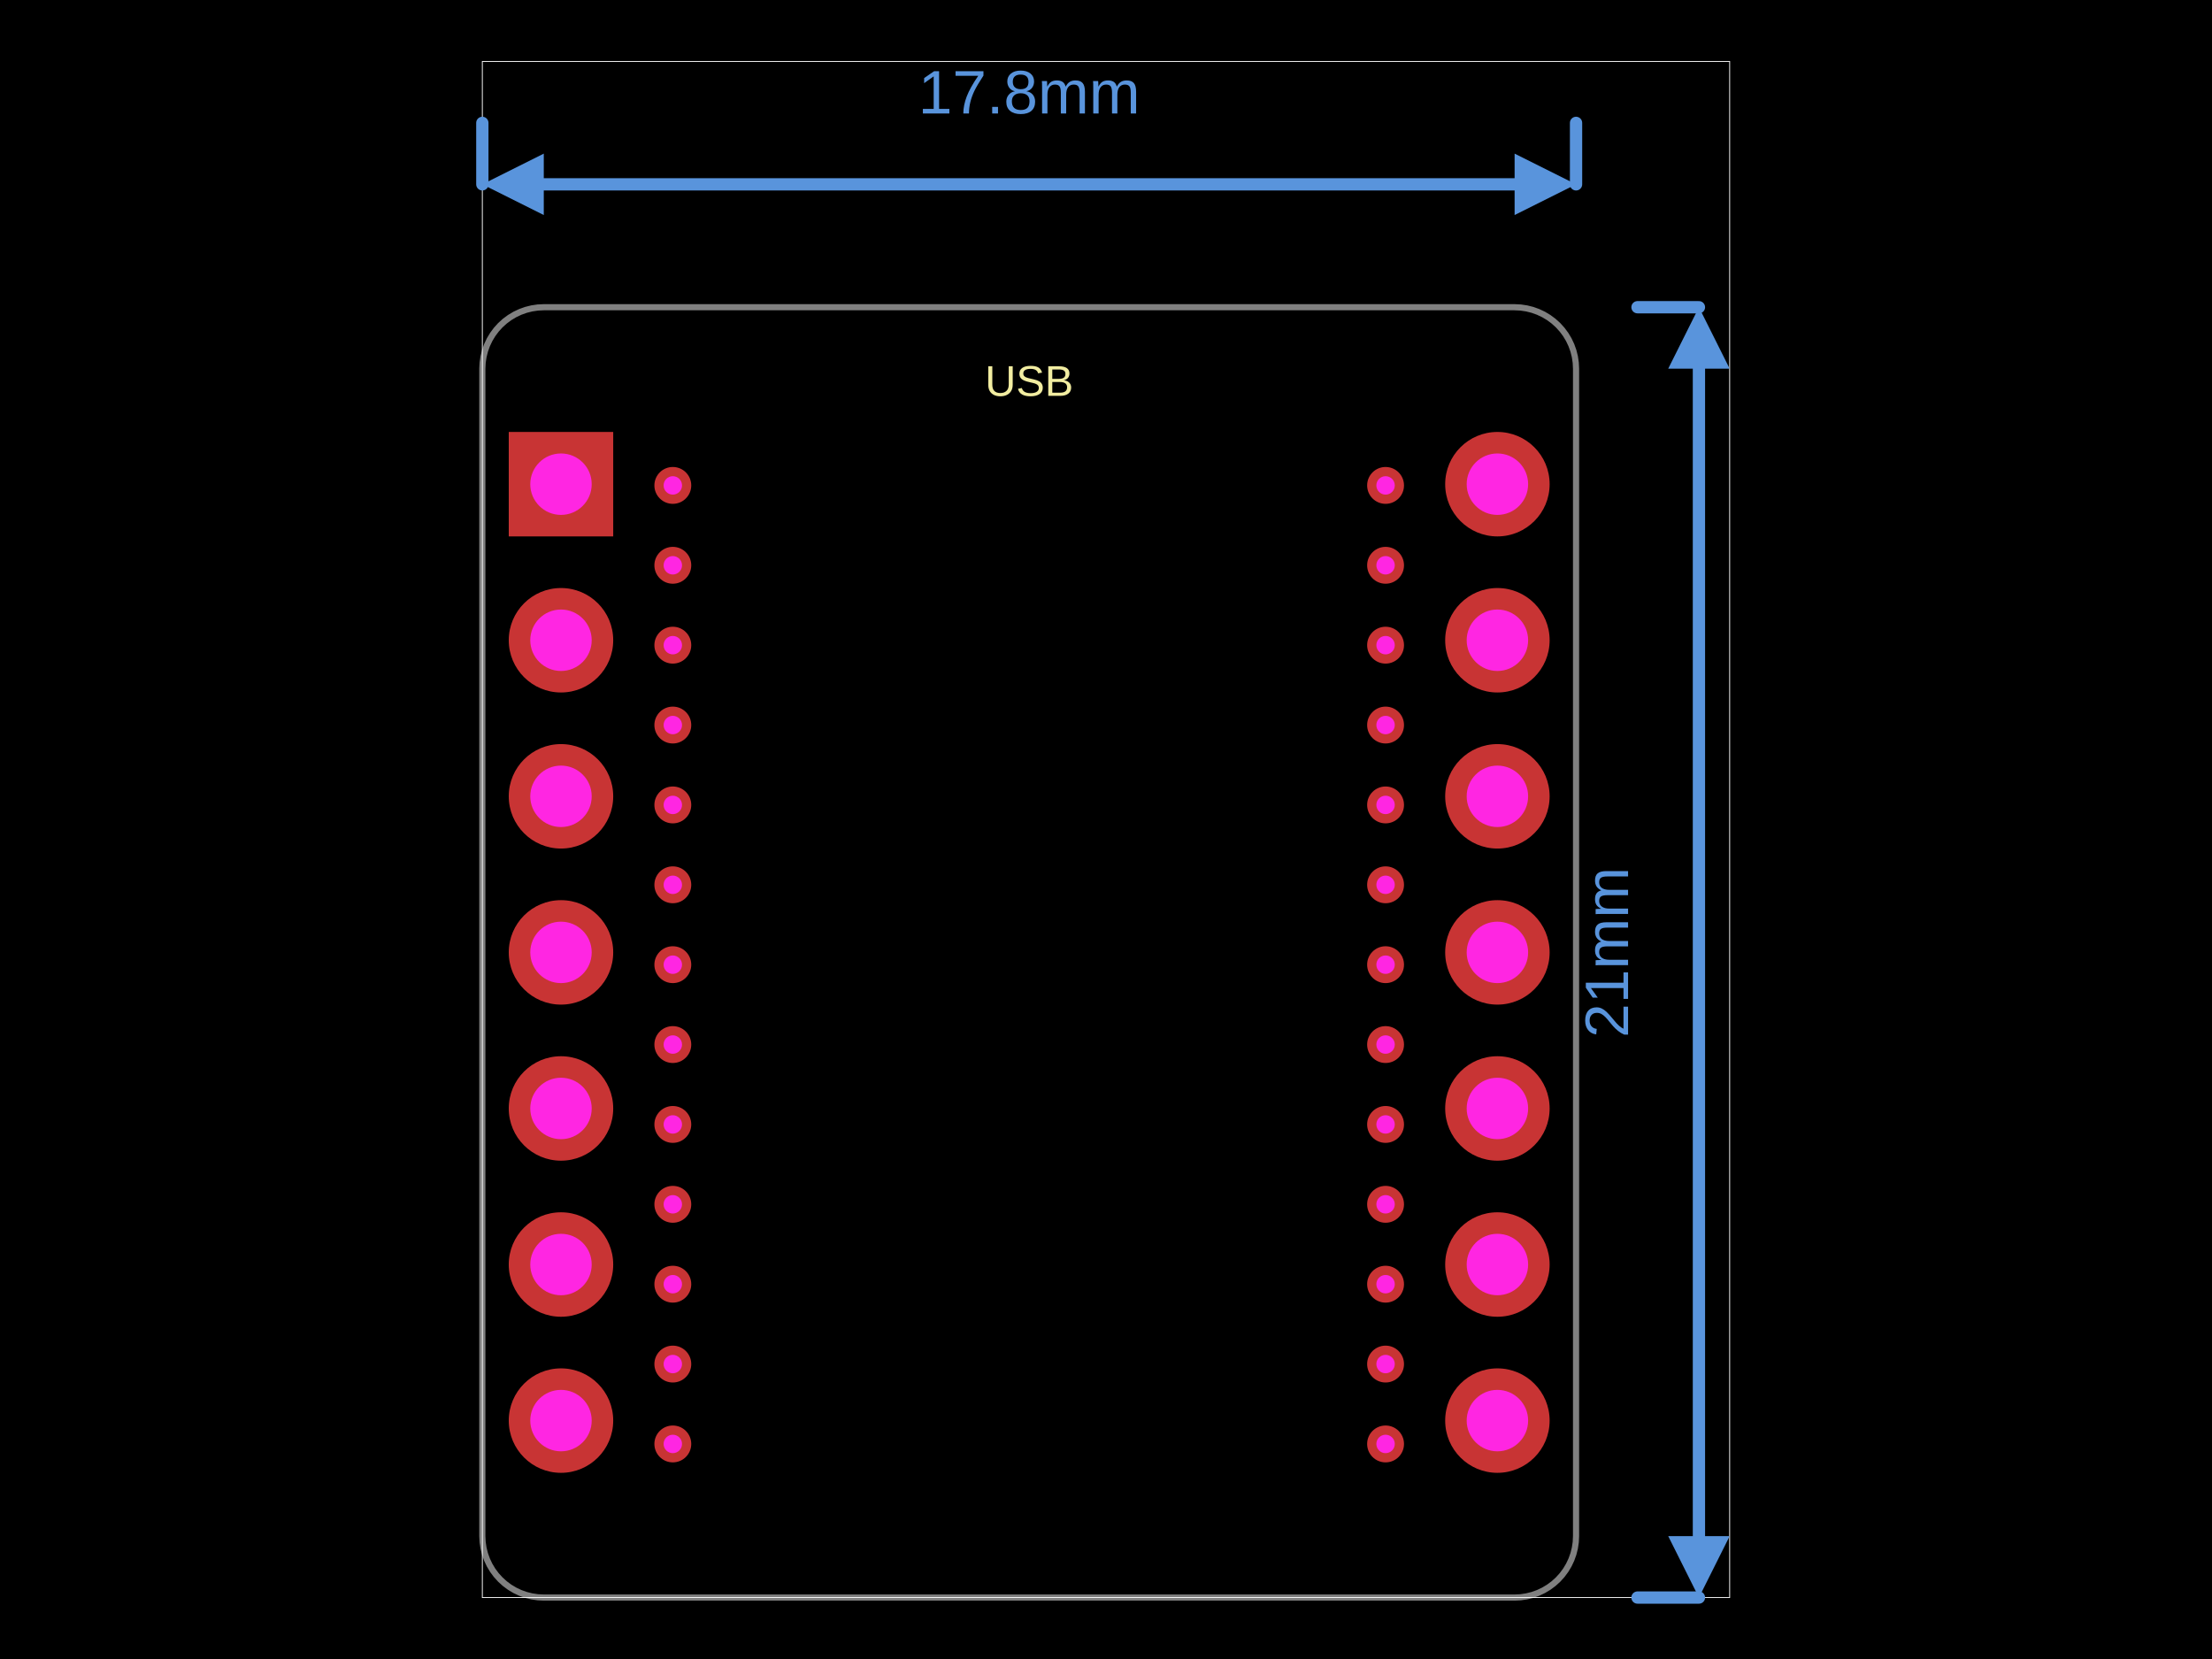
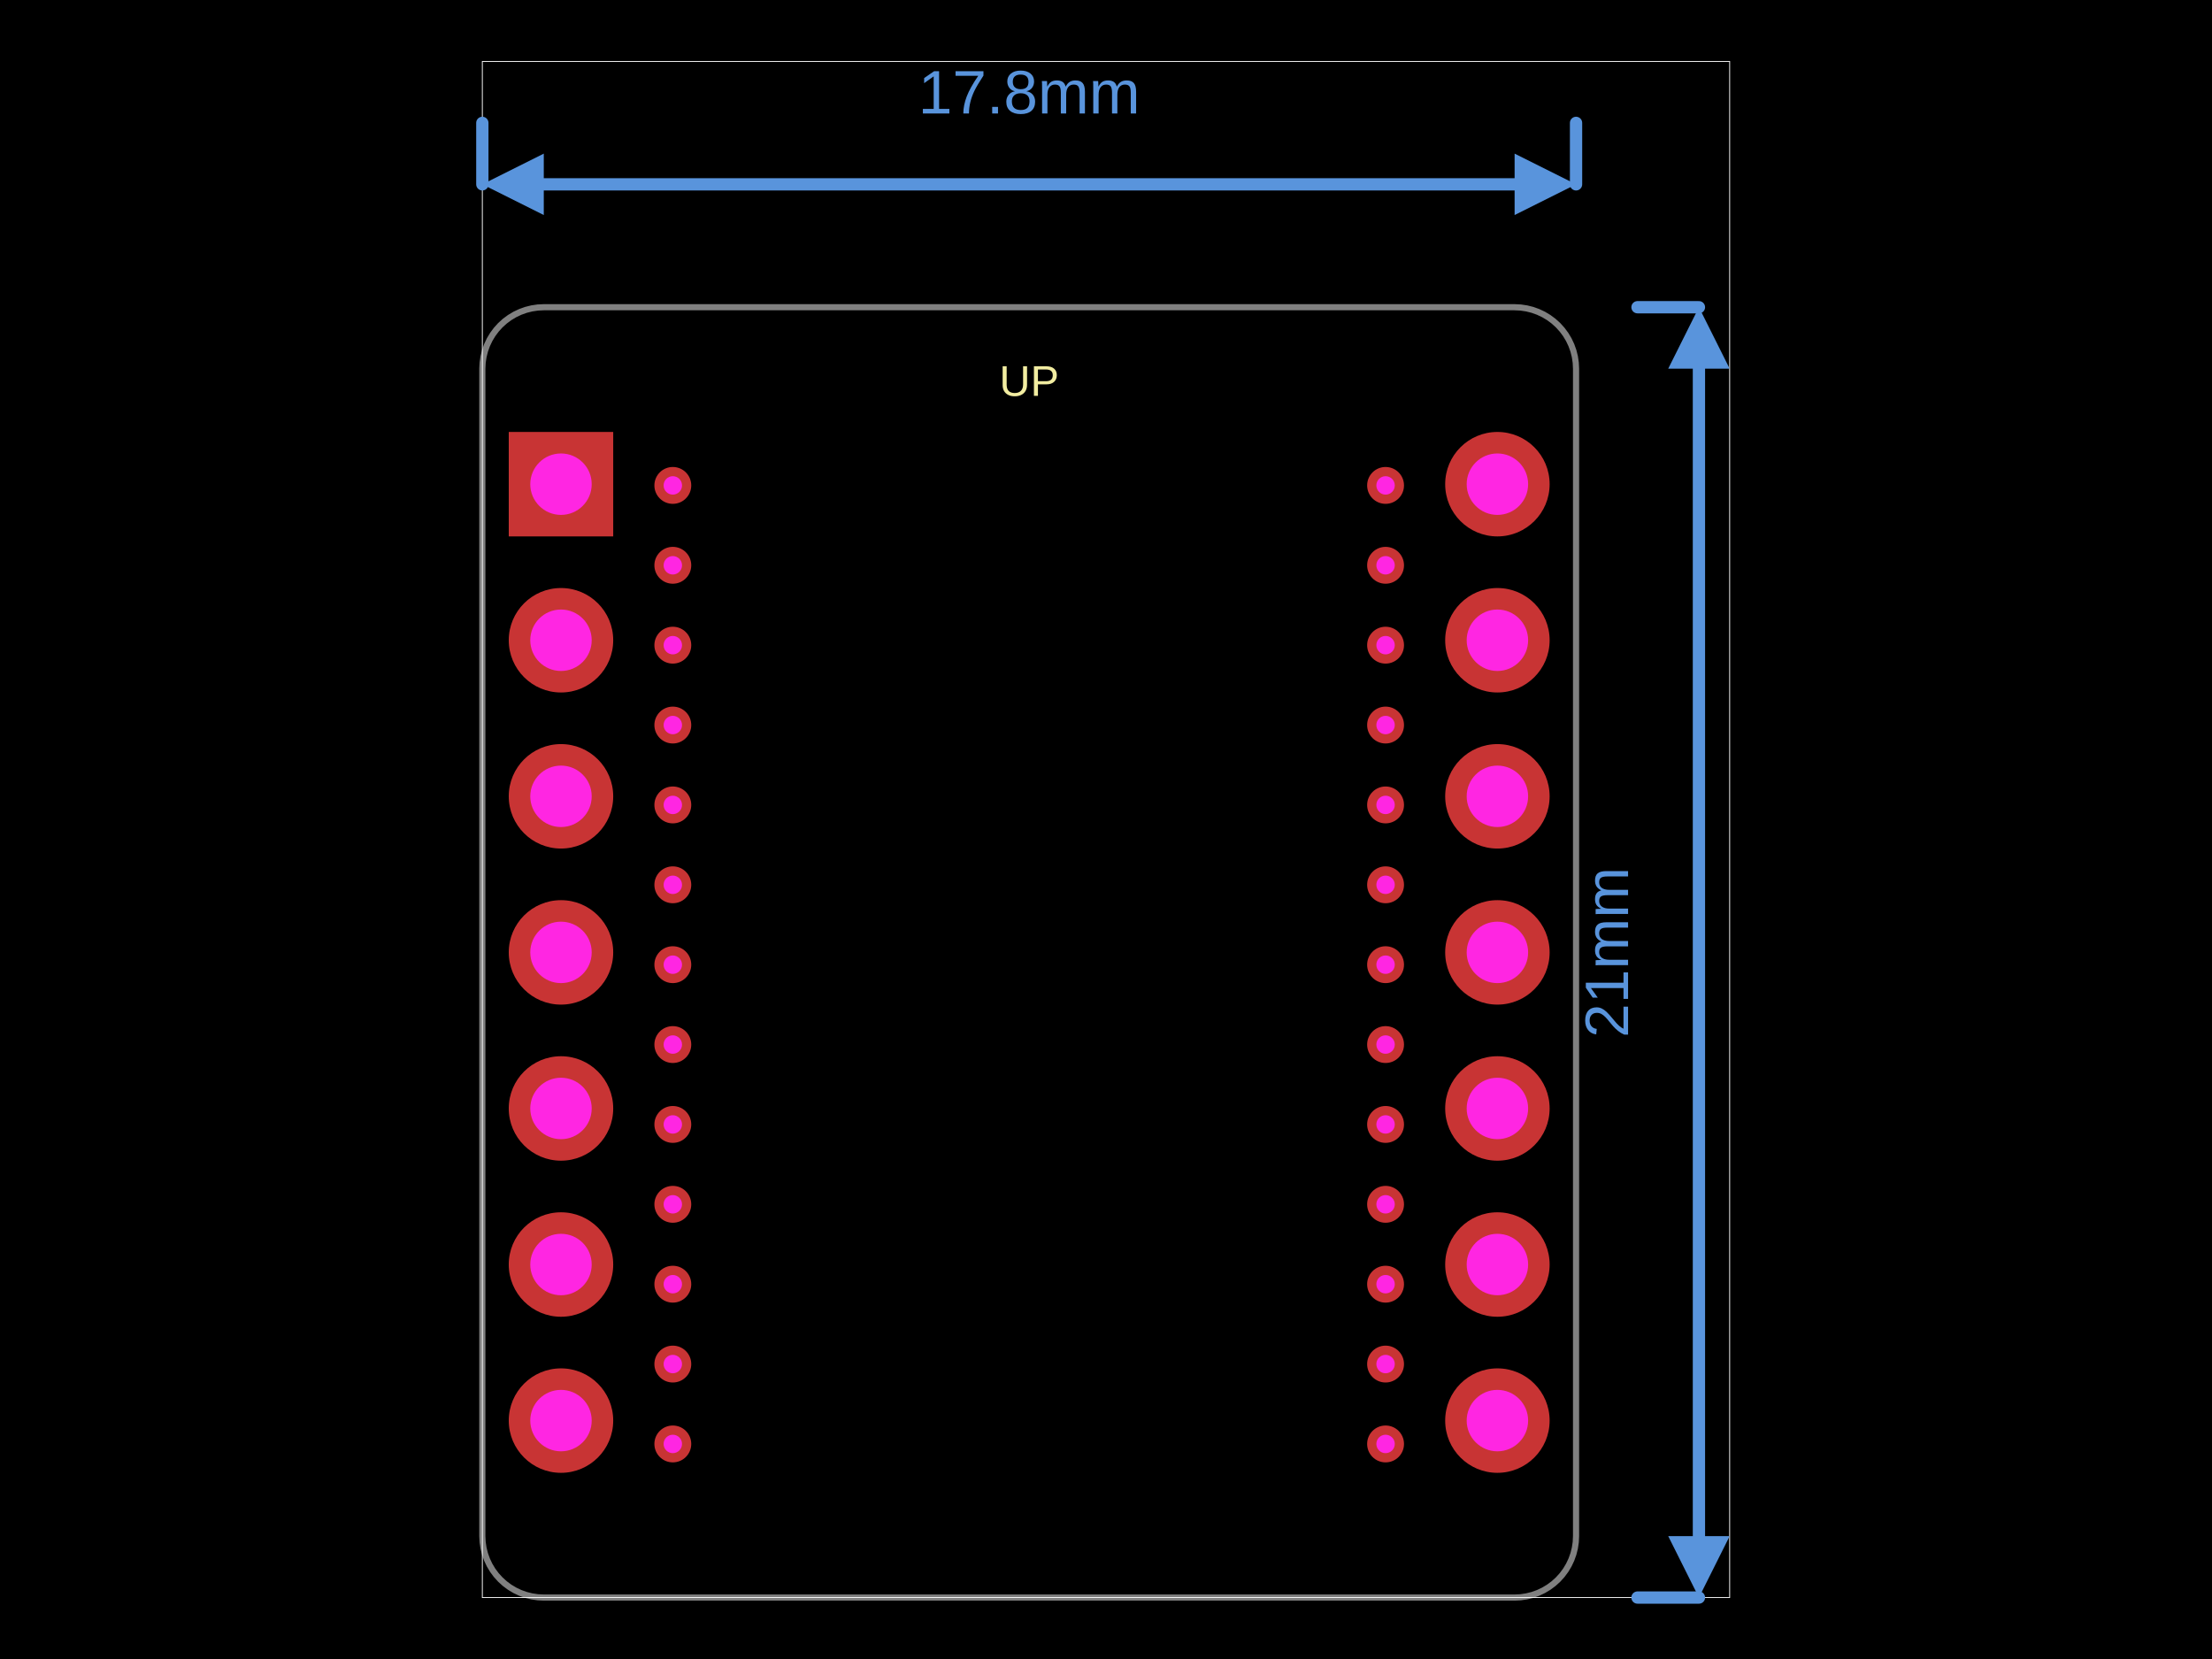
<svg xmlns="http://www.w3.org/2000/svg" width="800" height="600">
  <style />
  <rect class="boundary" x="0" y="0" fill="#000" width="800" height="600" data-type="pcb_background" data-pcb-layer="global" />
  <rect class="pcb-boundary" fill="none" stroke="#fff" stroke-width="0.3" x="174.444" y="22.222" width="451.111" height="555.556" data-type="pcb_boundary" data-pcb-layer="global" />
  <path class="pcb-board" d="M 196.667 577.778 L 547.778 577.778 L 549.956 577.671 L 552.113 577.351 L 554.229 576.821 L 556.282 576.086 L 558.253 575.154 L 560.124 574.033 L 561.875 572.734 L 563.491 571.269 L 564.956 569.653 L 566.255 567.902 L 567.376 566.031 L 568.308 564.06 L 569.043 562.006 L 569.573 559.891 L 569.893 557.734 L 570 555.556 L 570 133.333 L 569.893 131.155 L 569.573 128.998 L 569.043 126.883 L 568.308 124.829 L 567.376 122.858 L 566.255 120.987 L 564.956 119.236 L 563.491 117.62 L 561.875 116.155 L 560.124 114.856 L 558.253 113.735 L 556.282 112.803 L 554.229 112.068 L 552.113 111.538 L 549.956 111.218 L 547.778 111.111 L 196.667 111.111 L 194.489 111.218 L 192.331 111.538 L 190.216 112.068 L 188.163 112.803 L 186.191 113.735 L 184.321 114.856 L 182.569 116.155 L 180.953 117.62 L 179.489 119.236 L 178.19 120.987 L 177.068 122.858 L 176.136 124.829 L 175.401 126.883 L 174.871 128.998 L 174.551 131.155 L 174.444 133.333 L 174.444 555.556 L 174.551 557.734 L 174.871 559.891 L 175.401 562.006 L 176.136 564.06 L 177.068 566.031 L 178.19 567.902 L 179.489 569.653 L 180.953 571.269 L 182.569 572.734 L 184.321 574.033 L 186.191 575.154 L 188.163 576.086 L 190.216 576.821 L 192.331 577.351 L 194.489 577.671 L 196.667 577.778 Z" fill="none" stroke="rgba(255, 255, 255, 0.5)" stroke-width="2.222" data-type="pcb_board" data-pcb-layer="board" />
-   <text x="0" y="0" dx="0" dy="0" fill="#f2eda1" font-family="Arial, sans-serif" font-size="15.556" text-anchor="middle" dominant-baseline="central" transform="matrix(1,0,0,1,372.2222,137.7778)" class="pcb-silkscreen-text pcb-silkscreen-top" data-pcb-silkscreen-text-id="pcb_silkscreen_text_0" stroke="none" data-type="pcb_silkscreen_text" data-pcb-layer="top">USB</text>
+   <text x="0" y="0" dx="0" dy="0" fill="#f2eda1" font-family="Arial, sans-serif" font-size="15.556" text-anchor="middle" dominant-baseline="central" transform="matrix(1,0,0,1,372.2222,137.7778)" class="pcb-silkscreen-text pcb-silkscreen-top" data-pcb-silkscreen-text-id="pcb_silkscreen_text_0" stroke="none" data-type="pcb_silkscreen_text" data-pcb-layer="top">UP</text>
  <g data-type="pcb_plated_hole" data-pcb-layer="through" data-pad-name="J_XIAO.D0">
    <rect class="pcb-hole-outer-pad" fill="rgb(200, 52, 52)" x="184" y="156.222" width="37.778" height="37.778" data-type="pcb_plated_hole" data-pcb-layer="top" />
    <circle class="pcb-hole-inner" fill="#FF26E2" cx="202.889" cy="175.111" r="11.111" data-type="pcb_plated_hole_drill" data-pcb-layer="drill" />
  </g>
  <g data-type="pcb_plated_hole" data-pcb-layer="through" data-pad-name="J_XIAO.D1">
    <circle class="pcb-hole-outer" fill="rgb(200, 52, 52)" cx="202.889" cy="231.556" r="18.889" data-type="pcb_plated_hole" data-pcb-layer="top" />
    <circle class="pcb-hole-inner" fill="#FF26E2" cx="202.889" cy="231.556" r="11.111" data-type="pcb_plated_hole_drill" data-pcb-layer="drill" />
  </g>
  <g data-type="pcb_plated_hole" data-pcb-layer="through" data-pad-name="J_XIAO.D2">
    <circle class="pcb-hole-outer" fill="rgb(200, 52, 52)" cx="202.889" cy="288" r="18.889" data-type="pcb_plated_hole" data-pcb-layer="top" />
    <circle class="pcb-hole-inner" fill="#FF26E2" cx="202.889" cy="288" r="11.111" data-type="pcb_plated_hole_drill" data-pcb-layer="drill" />
  </g>
  <g data-type="pcb_plated_hole" data-pcb-layer="through" data-pad-name="J_XIAO.D3">
    <circle class="pcb-hole-outer" fill="rgb(200, 52, 52)" cx="202.889" cy="344.444" r="18.889" data-type="pcb_plated_hole" data-pcb-layer="top" />
    <circle class="pcb-hole-inner" fill="#FF26E2" cx="202.889" cy="344.444" r="11.111" data-type="pcb_plated_hole_drill" data-pcb-layer="drill" />
  </g>
  <g data-type="pcb_plated_hole" data-pcb-layer="through" data-pad-name="J_XIAO.D4">
    <circle class="pcb-hole-outer" fill="rgb(200, 52, 52)" cx="202.889" cy="400.889" r="18.889" data-type="pcb_plated_hole" data-pcb-layer="top" />
    <circle class="pcb-hole-inner" fill="#FF26E2" cx="202.889" cy="400.889" r="11.111" data-type="pcb_plated_hole_drill" data-pcb-layer="drill" />
  </g>
  <g data-type="pcb_plated_hole" data-pcb-layer="through" data-pad-name="J_XIAO.D5">
    <circle class="pcb-hole-outer" fill="rgb(200, 52, 52)" cx="202.889" cy="457.333" r="18.889" data-type="pcb_plated_hole" data-pcb-layer="top" />
    <circle class="pcb-hole-inner" fill="#FF26E2" cx="202.889" cy="457.333" r="11.111" data-type="pcb_plated_hole_drill" data-pcb-layer="drill" />
  </g>
  <g data-type="pcb_plated_hole" data-pcb-layer="through" data-pad-name="J_XIAO.D6">
    <circle class="pcb-hole-outer" fill="rgb(200, 52, 52)" cx="202.889" cy="513.778" r="18.889" data-type="pcb_plated_hole" data-pcb-layer="top" />
    <circle class="pcb-hole-inner" fill="#FF26E2" cx="202.889" cy="513.778" r="11.111" data-type="pcb_plated_hole_drill" data-pcb-layer="drill" />
  </g>
  <g data-type="pcb_plated_hole" data-pcb-layer="through" data-pad-name="J_XIAO.V5">
    <circle class="pcb-hole-outer" fill="rgb(200, 52, 52)" cx="541.556" cy="175.111" r="18.889" data-type="pcb_plated_hole" data-pcb-layer="top" />
    <circle class="pcb-hole-inner" fill="#FF26E2" cx="541.556" cy="175.111" r="11.111" data-type="pcb_plated_hole_drill" data-pcb-layer="drill" />
  </g>
  <g data-type="pcb_plated_hole" data-pcb-layer="through" data-pad-name="J_XIAO.GND">
    <circle class="pcb-hole-outer" fill="rgb(200, 52, 52)" cx="541.556" cy="231.556" r="18.889" data-type="pcb_plated_hole" data-pcb-layer="top" />
    <circle class="pcb-hole-inner" fill="#FF26E2" cx="541.556" cy="231.556" r="11.111" data-type="pcb_plated_hole_drill" data-pcb-layer="drill" />
  </g>
  <g data-type="pcb_plated_hole" data-pcb-layer="through" data-pad-name="J_XIAO.V3V3">
    <circle class="pcb-hole-outer" fill="rgb(200, 52, 52)" cx="541.556" cy="288" r="18.889" data-type="pcb_plated_hole" data-pcb-layer="top" />
    <circle class="pcb-hole-inner" fill="#FF26E2" cx="541.556" cy="288" r="11.111" data-type="pcb_plated_hole_drill" data-pcb-layer="drill" />
  </g>
  <g data-type="pcb_plated_hole" data-pcb-layer="through" data-pad-name="J_XIAO.D10">
    <circle class="pcb-hole-outer" fill="rgb(200, 52, 52)" cx="541.556" cy="344.444" r="18.889" data-type="pcb_plated_hole" data-pcb-layer="top" />
    <circle class="pcb-hole-inner" fill="#FF26E2" cx="541.556" cy="344.444" r="11.111" data-type="pcb_plated_hole_drill" data-pcb-layer="drill" />
  </g>
  <g data-type="pcb_plated_hole" data-pcb-layer="through" data-pad-name="J_XIAO.D9">
    <circle class="pcb-hole-outer" fill="rgb(200, 52, 52)" cx="541.556" cy="400.889" r="18.889" data-type="pcb_plated_hole" data-pcb-layer="top" />
    <circle class="pcb-hole-inner" fill="#FF26E2" cx="541.556" cy="400.889" r="11.111" data-type="pcb_plated_hole_drill" data-pcb-layer="drill" />
  </g>
  <g data-type="pcb_plated_hole" data-pcb-layer="through" data-pad-name="J_XIAO.D8">
    <circle class="pcb-hole-outer" fill="rgb(200, 52, 52)" cx="541.556" cy="457.333" r="18.889" data-type="pcb_plated_hole" data-pcb-layer="top" />
    <circle class="pcb-hole-inner" fill="#FF26E2" cx="541.556" cy="457.333" r="11.111" data-type="pcb_plated_hole_drill" data-pcb-layer="drill" />
  </g>
  <g data-type="pcb_plated_hole" data-pcb-layer="through" data-pad-name="J_XIAO.D7">
    <circle class="pcb-hole-outer" fill="rgb(200, 52, 52)" cx="541.556" cy="513.778" r="18.889" data-type="pcb_plated_hole" data-pcb-layer="top" />
    <circle class="pcb-hole-inner" fill="#FF26E2" cx="541.556" cy="513.778" r="11.111" data-type="pcb_plated_hole_drill" data-pcb-layer="drill" />
  </g>
  <g data-type="pcb_via" data-pcb-layer="through">
    <circle class="pcb-hole-outer" fill="rgb(200, 52, 52)" cx="243.333" cy="522.222" r="6.667" data-type="pcb_via" data-pcb-layer="top" />
    <circle class="pcb-hole-inner" fill="#FF26E2" cx="243.333" cy="522.222" r="3.333" data-type="pcb_via" data-pcb-layer="drill" />
  </g>
  <g data-type="pcb_via" data-pcb-layer="through">
    <circle class="pcb-hole-outer" fill="rgb(200, 52, 52)" cx="243.333" cy="493.333" r="6.667" data-type="pcb_via" data-pcb-layer="top" />
    <circle class="pcb-hole-inner" fill="#FF26E2" cx="243.333" cy="493.333" r="3.333" data-type="pcb_via" data-pcb-layer="drill" />
  </g>
  <g data-type="pcb_via" data-pcb-layer="through">
    <circle class="pcb-hole-outer" fill="rgb(200, 52, 52)" cx="243.333" cy="464.444" r="6.667" data-type="pcb_via" data-pcb-layer="top" />
    <circle class="pcb-hole-inner" fill="#FF26E2" cx="243.333" cy="464.444" r="3.333" data-type="pcb_via" data-pcb-layer="drill" />
  </g>
  <g data-type="pcb_via" data-pcb-layer="through">
    <circle class="pcb-hole-outer" fill="rgb(200, 52, 52)" cx="243.333" cy="435.556" r="6.667" data-type="pcb_via" data-pcb-layer="top" />
    <circle class="pcb-hole-inner" fill="#FF26E2" cx="243.333" cy="435.556" r="3.333" data-type="pcb_via" data-pcb-layer="drill" />
  </g>
  <g data-type="pcb_via" data-pcb-layer="through">
    <circle class="pcb-hole-outer" fill="rgb(200, 52, 52)" cx="243.333" cy="406.667" r="6.667" data-type="pcb_via" data-pcb-layer="top" />
    <circle class="pcb-hole-inner" fill="#FF26E2" cx="243.333" cy="406.667" r="3.333" data-type="pcb_via" data-pcb-layer="drill" />
  </g>
  <g data-type="pcb_via" data-pcb-layer="through">
    <circle class="pcb-hole-outer" fill="rgb(200, 52, 52)" cx="243.333" cy="377.778" r="6.667" data-type="pcb_via" data-pcb-layer="top" />
    <circle class="pcb-hole-inner" fill="#FF26E2" cx="243.333" cy="377.778" r="3.333" data-type="pcb_via" data-pcb-layer="drill" />
  </g>
  <g data-type="pcb_via" data-pcb-layer="through">
    <circle class="pcb-hole-outer" fill="rgb(200, 52, 52)" cx="243.333" cy="348.889" r="6.667" data-type="pcb_via" data-pcb-layer="top" />
    <circle class="pcb-hole-inner" fill="#FF26E2" cx="243.333" cy="348.889" r="3.333" data-type="pcb_via" data-pcb-layer="drill" />
  </g>
  <g data-type="pcb_via" data-pcb-layer="through">
    <circle class="pcb-hole-outer" fill="rgb(200, 52, 52)" cx="243.333" cy="320" r="6.667" data-type="pcb_via" data-pcb-layer="top" />
    <circle class="pcb-hole-inner" fill="#FF26E2" cx="243.333" cy="320" r="3.333" data-type="pcb_via" data-pcb-layer="drill" />
  </g>
  <g data-type="pcb_via" data-pcb-layer="through">
    <circle class="pcb-hole-outer" fill="rgb(200, 52, 52)" cx="243.333" cy="291.111" r="6.667" data-type="pcb_via" data-pcb-layer="top" />
    <circle class="pcb-hole-inner" fill="#FF26E2" cx="243.333" cy="291.111" r="3.333" data-type="pcb_via" data-pcb-layer="drill" />
  </g>
  <g data-type="pcb_via" data-pcb-layer="through">
    <circle class="pcb-hole-outer" fill="rgb(200, 52, 52)" cx="243.333" cy="262.222" r="6.667" data-type="pcb_via" data-pcb-layer="top" />
    <circle class="pcb-hole-inner" fill="#FF26E2" cx="243.333" cy="262.222" r="3.333" data-type="pcb_via" data-pcb-layer="drill" />
  </g>
  <g data-type="pcb_via" data-pcb-layer="through">
    <circle class="pcb-hole-outer" fill="rgb(200, 52, 52)" cx="243.333" cy="233.333" r="6.667" data-type="pcb_via" data-pcb-layer="top" />
    <circle class="pcb-hole-inner" fill="#FF26E2" cx="243.333" cy="233.333" r="3.333" data-type="pcb_via" data-pcb-layer="drill" />
  </g>
  <g data-type="pcb_via" data-pcb-layer="through">
    <circle class="pcb-hole-outer" fill="rgb(200, 52, 52)" cx="243.333" cy="204.444" r="6.667" data-type="pcb_via" data-pcb-layer="top" />
    <circle class="pcb-hole-inner" fill="#FF26E2" cx="243.333" cy="204.444" r="3.333" data-type="pcb_via" data-pcb-layer="drill" />
  </g>
  <g data-type="pcb_via" data-pcb-layer="through">
    <circle class="pcb-hole-outer" fill="rgb(200, 52, 52)" cx="243.333" cy="175.556" r="6.667" data-type="pcb_via" data-pcb-layer="top" />
    <circle class="pcb-hole-inner" fill="#FF26E2" cx="243.333" cy="175.556" r="3.333" data-type="pcb_via" data-pcb-layer="drill" />
  </g>
  <g data-type="pcb_via" data-pcb-layer="through">
    <circle class="pcb-hole-outer" fill="rgb(200, 52, 52)" cx="501.111" cy="522.222" r="6.667" data-type="pcb_via" data-pcb-layer="top" />
    <circle class="pcb-hole-inner" fill="#FF26E2" cx="501.111" cy="522.222" r="3.333" data-type="pcb_via" data-pcb-layer="drill" />
  </g>
  <g data-type="pcb_via" data-pcb-layer="through">
    <circle class="pcb-hole-outer" fill="rgb(200, 52, 52)" cx="501.111" cy="493.333" r="6.667" data-type="pcb_via" data-pcb-layer="top" />
    <circle class="pcb-hole-inner" fill="#FF26E2" cx="501.111" cy="493.333" r="3.333" data-type="pcb_via" data-pcb-layer="drill" />
  </g>
  <g data-type="pcb_via" data-pcb-layer="through">
    <circle class="pcb-hole-outer" fill="rgb(200, 52, 52)" cx="501.111" cy="464.444" r="6.667" data-type="pcb_via" data-pcb-layer="top" />
    <circle class="pcb-hole-inner" fill="#FF26E2" cx="501.111" cy="464.444" r="3.333" data-type="pcb_via" data-pcb-layer="drill" />
  </g>
  <g data-type="pcb_via" data-pcb-layer="through">
    <circle class="pcb-hole-outer" fill="rgb(200, 52, 52)" cx="501.111" cy="435.556" r="6.667" data-type="pcb_via" data-pcb-layer="top" />
    <circle class="pcb-hole-inner" fill="#FF26E2" cx="501.111" cy="435.556" r="3.333" data-type="pcb_via" data-pcb-layer="drill" />
  </g>
  <g data-type="pcb_via" data-pcb-layer="through">
    <circle class="pcb-hole-outer" fill="rgb(200, 52, 52)" cx="501.111" cy="406.667" r="6.667" data-type="pcb_via" data-pcb-layer="top" />
    <circle class="pcb-hole-inner" fill="#FF26E2" cx="501.111" cy="406.667" r="3.333" data-type="pcb_via" data-pcb-layer="drill" />
  </g>
  <g data-type="pcb_via" data-pcb-layer="through">
    <circle class="pcb-hole-outer" fill="rgb(200, 52, 52)" cx="501.111" cy="377.778" r="6.667" data-type="pcb_via" data-pcb-layer="top" />
    <circle class="pcb-hole-inner" fill="#FF26E2" cx="501.111" cy="377.778" r="3.333" data-type="pcb_via" data-pcb-layer="drill" />
  </g>
  <g data-type="pcb_via" data-pcb-layer="through">
    <circle class="pcb-hole-outer" fill="rgb(200, 52, 52)" cx="501.111" cy="348.889" r="6.667" data-type="pcb_via" data-pcb-layer="top" />
    <circle class="pcb-hole-inner" fill="#FF26E2" cx="501.111" cy="348.889" r="3.333" data-type="pcb_via" data-pcb-layer="drill" />
  </g>
  <g data-type="pcb_via" data-pcb-layer="through">
    <circle class="pcb-hole-outer" fill="rgb(200, 52, 52)" cx="501.111" cy="320" r="6.667" data-type="pcb_via" data-pcb-layer="top" />
    <circle class="pcb-hole-inner" fill="#FF26E2" cx="501.111" cy="320" r="3.333" data-type="pcb_via" data-pcb-layer="drill" />
  </g>
  <g data-type="pcb_via" data-pcb-layer="through">
    <circle class="pcb-hole-outer" fill="rgb(200, 52, 52)" cx="501.111" cy="291.111" r="6.667" data-type="pcb_via" data-pcb-layer="top" />
    <circle class="pcb-hole-inner" fill="#FF26E2" cx="501.111" cy="291.111" r="3.333" data-type="pcb_via" data-pcb-layer="drill" />
  </g>
  <g data-type="pcb_via" data-pcb-layer="through">
    <circle class="pcb-hole-outer" fill="rgb(200, 52, 52)" cx="501.111" cy="262.222" r="6.667" data-type="pcb_via" data-pcb-layer="top" />
    <circle class="pcb-hole-inner" fill="#FF26E2" cx="501.111" cy="262.222" r="3.333" data-type="pcb_via" data-pcb-layer="drill" />
  </g>
  <g data-type="pcb_via" data-pcb-layer="through">
    <circle class="pcb-hole-outer" fill="rgb(200, 52, 52)" cx="501.111" cy="233.333" r="6.667" data-type="pcb_via" data-pcb-layer="top" />
    <circle class="pcb-hole-inner" fill="#FF26E2" cx="501.111" cy="233.333" r="3.333" data-type="pcb_via" data-pcb-layer="drill" />
  </g>
  <g data-type="pcb_via" data-pcb-layer="through">
    <circle class="pcb-hole-outer" fill="rgb(200, 52, 52)" cx="501.111" cy="204.444" r="6.667" data-type="pcb_via" data-pcb-layer="top" />
    <circle class="pcb-hole-inner" fill="#FF26E2" cx="501.111" cy="204.444" r="3.333" data-type="pcb_via" data-pcb-layer="drill" />
  </g>
  <g data-type="pcb_via" data-pcb-layer="through">
    <circle class="pcb-hole-outer" fill="rgb(200, 52, 52)" cx="501.111" cy="175.556" r="6.667" data-type="pcb_via" data-pcb-layer="top" />
    <circle class="pcb-hole-inner" fill="#FF26E2" cx="501.111" cy="175.556" r="3.333" data-type="pcb_via" data-pcb-layer="drill" />
  </g>
  <g class="pcb-note-dimension" data-type="pcb_note_dimension" data-pcb-note-dimension-id="pcb_note_dimension_0" data-pcb-layer="overlay">
    <path d="M 174.444 66.667 L 174.444 44.444" stroke="rgb(89, 148, 220)" fill="none" stroke-width="4.444" stroke-linecap="round" class="pcb-note-dimension-extension" />
    <path d="M 570 66.667 L 570 44.444" stroke="rgb(89, 148, 220)" fill="none" stroke-width="4.444" stroke-linecap="round" class="pcb-note-dimension-extension" />
    <path d="M 196.667 66.667 L 547.778 66.667" stroke="rgb(89, 148, 220)" fill="none" stroke-width="4.444" stroke-linecap="round" class="pcb-note-dimension-line" />
    <path d="M 174.444 66.667 L 196.667 55.556 L 196.667 77.778 Z" fill="rgb(89, 148, 220)" class="pcb-note-dimension-arrow" />
    <path d="M 570 66.667 L 547.778 55.556 L 547.778 77.778 Z" fill="rgb(89, 148, 220)" class="pcb-note-dimension-arrow" />
    <text x="372.222" y="33.333" fill="rgb(89, 148, 220)" font-size="22.222" font-family="Arial, sans-serif" text-anchor="middle" dominant-baseline="central" class="pcb-note-dimension-text" transform="rotate(0 372.2222 33.33333)">17.8mm</text>
  </g>
  <g class="pcb-note-dimension" data-type="pcb_note_dimension" data-pcb-note-dimension-id="pcb_note_dimension_1" data-pcb-layer="overlay">
    <path d="M 614.444 577.778 L 592.222 577.778" stroke="rgb(89, 148, 220)" fill="none" stroke-width="4.444" stroke-linecap="round" class="pcb-note-dimension-extension" />
    <path d="M 614.444 111.111 L 592.222 111.111" stroke="rgb(89, 148, 220)" fill="none" stroke-width="4.444" stroke-linecap="round" class="pcb-note-dimension-extension" />
    <path d="M 614.444 555.556 L 614.444 133.333" stroke="rgb(89, 148, 220)" fill="none" stroke-width="4.444" stroke-linecap="round" class="pcb-note-dimension-line" />
    <path d="M 614.444 577.778 L 603.333 555.556 L 625.556 555.556 Z" fill="rgb(89, 148, 220)" class="pcb-note-dimension-arrow" />
    <path d="M 614.444 111.111 L 603.333 133.333 L 625.556 133.333 Z" fill="rgb(89, 148, 220)" class="pcb-note-dimension-arrow" />
    <text x="581.111" y="344.444" fill="rgb(89, 148, 220)" font-size="22.222" font-family="Arial, sans-serif" text-anchor="middle" dominant-baseline="central" class="pcb-note-dimension-text" transform="rotate(-90 581.1111 344.4444)">21mm</text>
  </g>
</svg>
